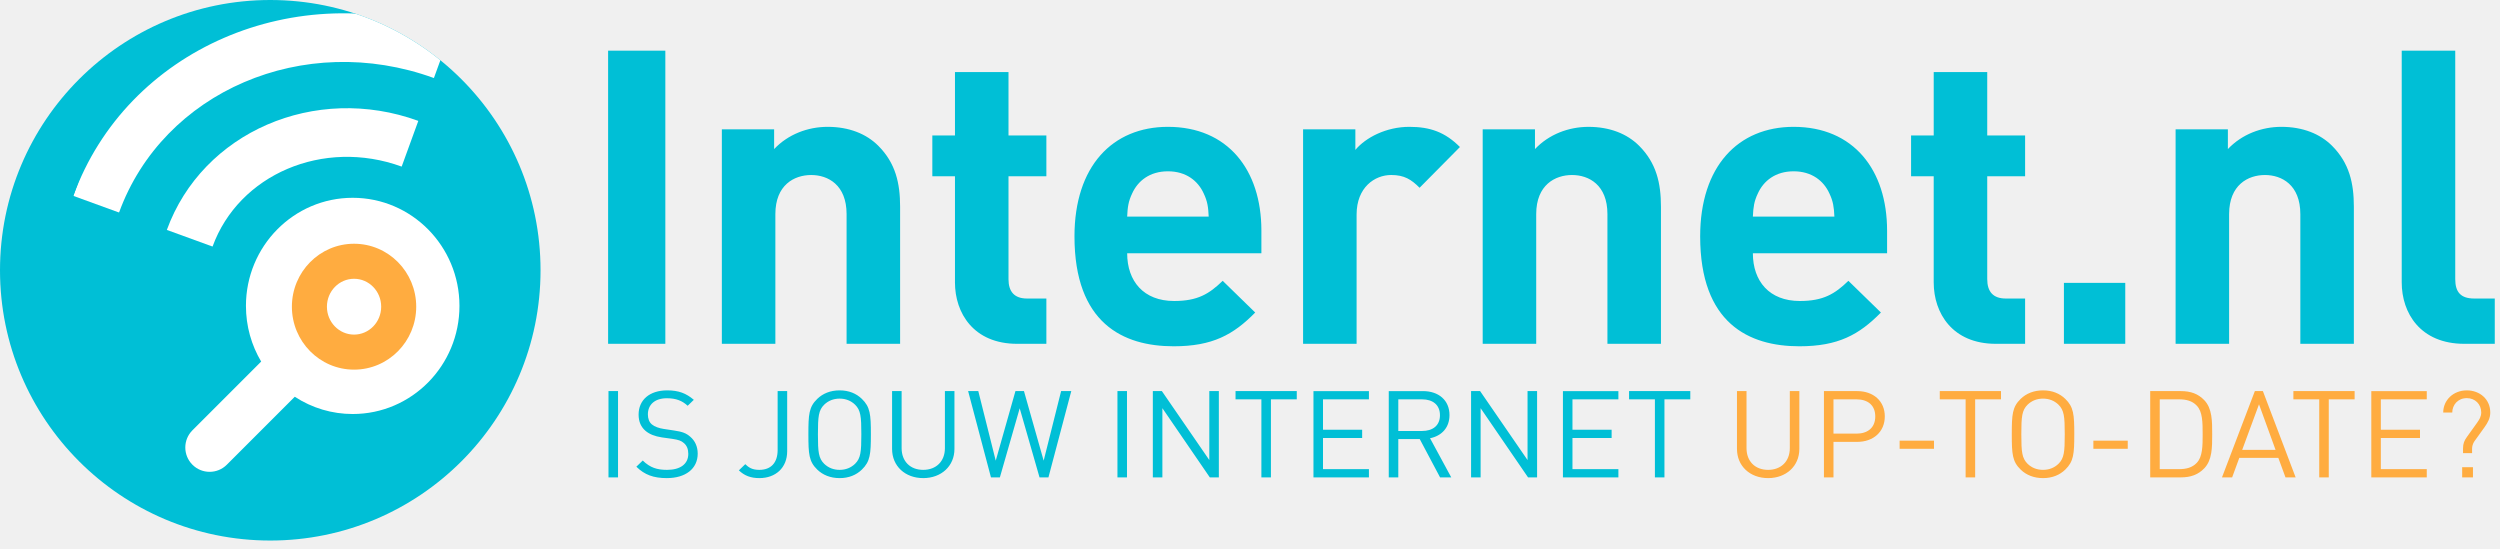
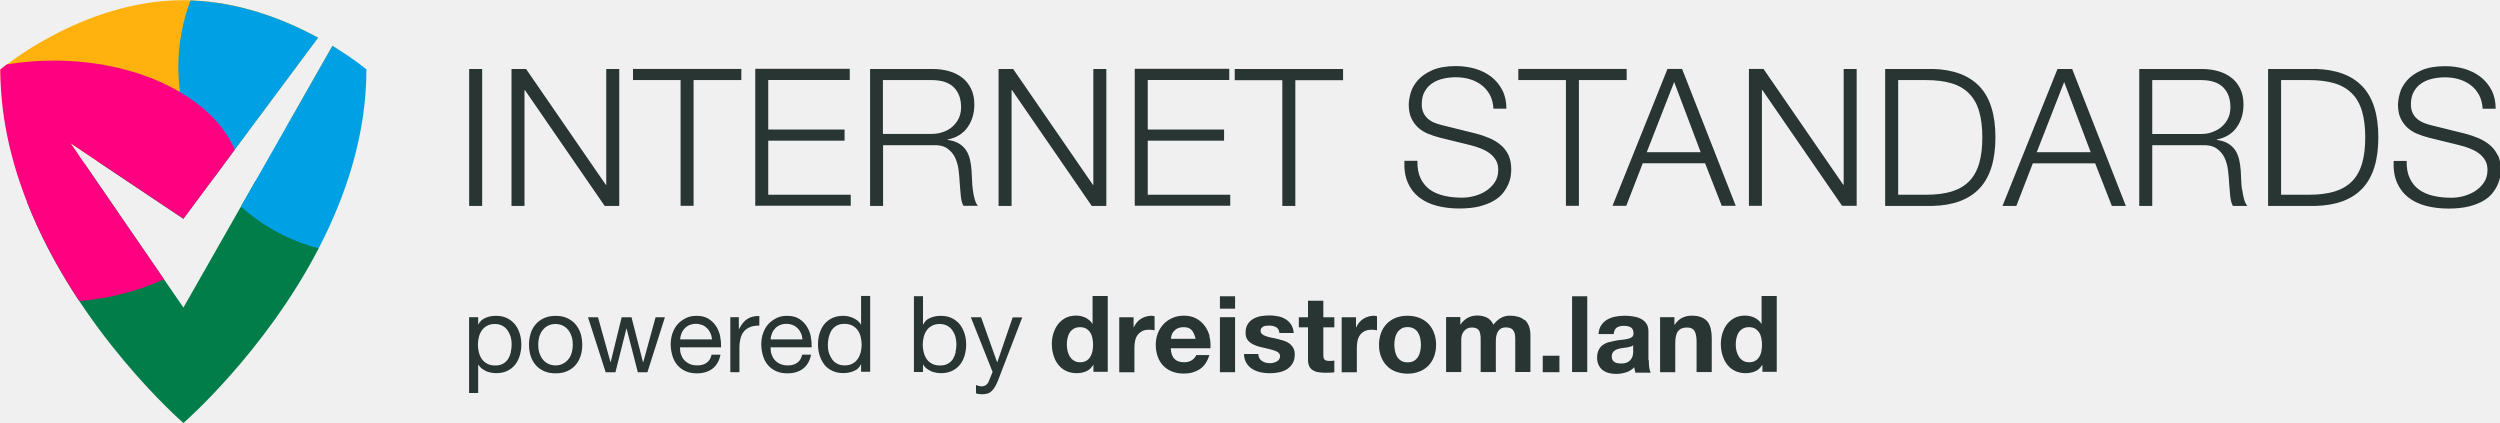
- <svg xmlns="http://www.w3.org/2000/svg" xmlns:xlink="http://www.w3.org/1999/xlink" width="296" height="65" viewBox="0 0 296 65">
-   <defs>
-     <circle id="a" cx="32" cy="32" r="32" />
-     <path id="c" d="M0 0h35.344v33.473H0z" />
-   </defs>
-   <g fill="none" fill-rule="evenodd">
-     <mask id="b" fill="#fff">
-       <use xlink:href="#a" />
-     </mask>
-     <use fill="#00BFD6" xlink:href="#a" />
-     <g mask="url(#b)">
-       <g transform="rotate(20 33.491 52.956)">
-         <mask id="d" fill="#fff">
-           <use xlink:href="#c" />
-         </mask>
-         <g mask="url(#d)" fill-rule="nonzero" fill="#FFF">
-           <path d="M35.344 39.392c3.345 0 6.021-2.636 6.021-5.844s-2.676-5.844-6.021-5.844c-3.345 0-6.021 2.636-6.021 5.844s2.676 5.844 6.02 5.844zm0 5.76c-6.507 0-11.781-5.195-11.781-11.604 0-6.409 5.274-11.604 11.78-11.604 6.507 0 11.782 5.195 11.782 11.604 0 6.409-5.275 11.604-11.781 11.604z" />
-           <path d="M35.344 50.03c9.9 0 17.802-7.485 17.802-16.557 0-9.07-7.902-16.555-17.802-16.555-9.9 0-17.803 7.484-17.803 16.555 0 9.072 7.903 16.556 17.803 16.556zm0 5.76c-13.013 0-23.563-9.992-23.563-22.317 0-12.324 10.55-22.315 23.563-22.315 13.013 0 23.562 9.99 23.562 22.315 0 12.325-10.549 22.316-23.562 22.316z" />
-           <path d="M35.344 61.187c16.407 0 29.584-12.48 29.584-27.714C64.928 18.24 51.75 5.76 35.344 5.76S5.76 18.24 5.76 33.473c0 15.234 13.177 27.714 29.584 27.714zm0 5.76C15.824 66.947 0 51.96 0 33.473 0 14.986 15.824 0 35.344 0c19.52 0 35.344 14.986 35.344 33.473S54.864 66.947 35.344 66.947z" />
-         </g>
-       </g>
-       <path d="M34.903 46.974a12.467 12.467 0 0 0 6.857 2.045c6.98 0 12.64-5.73 12.64-12.8s-5.66-12.8-12.64-12.8-12.64 5.73-12.64 12.8c0 2.41.658 4.665 1.802 6.59l-8.139 8.139a2.88 2.88 0 1 0 4.073 4.073l8.047-8.047z" fill="#FFF" />
-       <path d="M41.92 39.617c1.762 0 3.212-1.468 3.212-3.305 0-1.837-1.45-3.305-3.212-3.305-1.762 0-3.212 1.468-3.212 3.305 0 1.837 1.45 3.305 3.212 3.305zm0 4.148c-4.065 0-7.36-3.337-7.36-7.453s3.295-7.453 7.36-7.453 7.36 3.337 7.36 7.453-3.295 7.453-7.36 7.453z" fill="#FFAC40" fill-rule="nonzero" />
-     </g>
-     <path d="M78.776 40.708V6H72v34.708h6.776zm27.797 0V24.475c0-2.779-.536-5.167-2.583-7.215-1.414-1.413-3.461-2.242-5.996-2.242-2.34 0-4.68.878-6.337 2.632v-2.34h-6.19v25.398h6.336V25.352c0-3.46 2.243-4.63 4.241-4.63 1.999 0 4.192 1.17 4.192 4.63v15.356h6.337zm17.318 0v-5.363H121.6c-1.512 0-2.194-.828-2.194-2.29V20.867h4.485v-4.826h-4.485V8.535h-6.337v7.507h-2.681v4.826h2.68v12.576c0 3.608 2.195 7.264 7.362 7.264h3.46zm25.458-10.725v-2.68c0-7.215-3.998-12.285-11.066-12.285-6.58 0-11.065 4.68-11.065 12.967C127.218 38.27 132.97 41 138.966 41c4.582 0 7.068-1.365 9.651-3.997l-3.85-3.754c-1.61 1.56-2.974 2.389-5.753 2.389-3.607 0-5.557-2.34-5.557-5.655h15.892zm-6.24-4.338h-9.652c.049-1.121.146-1.804.585-2.73.683-1.511 2.096-2.632 4.241-2.632 2.145 0 3.559 1.12 4.241 2.632.439.926.536 1.609.585 2.73zm29.748-8.238c-1.755-1.755-3.51-2.389-5.996-2.389-2.73 0-5.167 1.268-6.386 2.73V15.31h-6.19v25.397h6.336V25.4c0-3.217 2.145-4.68 4.095-4.68 1.56 0 2.388.537 3.363 1.512l4.778-4.826zm23.8 23.3V24.476c0-2.779-.536-5.167-2.584-7.215-1.413-1.413-3.46-2.242-5.995-2.242-2.34 0-4.68.878-6.337 2.632v-2.34h-6.191v25.398h6.337V25.352c0-3.46 2.242-4.63 4.24-4.63 2 0 4.193 1.17 4.193 4.63v15.356h6.337zm26.774-10.724v-2.68c0-7.215-3.997-12.285-11.065-12.285-6.581 0-11.066 4.68-11.066 12.967C201.3 38.27 207.052 41 213.048 41c4.582 0 7.068-1.365 9.652-3.997l-3.851-3.754c-1.609 1.56-2.974 2.389-5.752 2.389-3.607 0-5.557-2.34-5.557-5.655h15.891zm-6.24-4.338h-9.651c.048-1.121.146-1.804.585-2.73.682-1.511 2.096-2.632 4.24-2.632 2.145 0 3.56 1.12 4.242 2.632.438.926.536 1.609.585 2.73zm22.582 15.063v-5.363h-2.29c-1.512 0-2.194-.828-2.194-2.29V20.867h4.484v-4.826h-4.484V8.535h-6.337v7.507h-2.681v4.826h2.68v12.576c0 3.608 2.194 7.264 7.361 7.264h3.461zm11.858 0v-7.215h-7.263v7.215h7.263zm27.066 0V24.475c0-2.779-.536-5.167-2.583-7.215-1.414-1.413-3.461-2.242-5.996-2.242-2.34 0-4.68.878-6.337 2.632v-2.34h-6.19v25.398h6.336V25.352c0-3.46 2.243-4.63 4.241-4.63 1.999 0 4.192 1.17 4.192 4.63v15.356h6.337zm16.684 0v-5.363h-2.437c-1.609 0-2.243-.78-2.243-2.29V6h-6.337v27.444c0 3.608 2.194 7.264 7.41 7.264h3.607z" fill="#00BFD6" />
-     <g>
-       <path d="M73.174 56.522V46.306h-1.13v10.216h1.13zm9.434-2.812c0-.847-.327-1.536-.891-2.01-.476-.415-.936-.587-1.917-.73l-1.233-.187c-.55-.086-1.055-.259-1.382-.531-.327-.273-.475-.689-.475-1.191 0-1.148.817-1.908 2.243-1.908 1.1 0 1.828.3 2.467.89l.728-.704c-.907-.775-1.798-1.119-3.15-1.119-2.095 0-3.388 1.133-3.388 2.87 0 .832.283 1.463.818 1.922.475.402 1.099.646 1.931.775l1.233.172c.758.115 1.055.215 1.382.502.357.302.52.732.52 1.277 0 1.205-.95 1.894-2.511 1.894-1.189 0-2.006-.258-2.882-1.105l-.758.732c.98.961 2.035 1.349 3.61 1.349 2.214 0 3.655-1.105 3.655-2.898zm10.594-.287v-7.117h-1.13v6.973c0 1.507-.787 2.353-2.169 2.353-.876 0-1.277-.301-1.664-.674l-.757.732c.653.63 1.411.918 2.421.918 1.932 0 3.299-1.22 3.299-3.185zm9.91-2.01c0-2.338-.075-3.227-1.07-4.189-.654-.631-1.53-1.004-2.63-1.004-1.1 0-1.99.373-2.644 1.004-.996.962-1.055 1.851-1.055 4.19 0 2.339.059 3.228 1.055 4.19.653.63 1.545 1.004 2.644 1.004 1.1 0 1.976-.373 2.63-1.005.995-.96 1.07-1.85 1.07-4.19zm-1.13 0c0 2.096-.074 2.842-.742 3.502-.49.473-1.115.717-1.828.717-.713 0-1.337-.244-1.827-.717-.669-.66-.743-1.406-.743-3.501 0-2.095.074-2.841.743-3.501.49-.473 1.114-.717 1.827-.717.713 0 1.337.244 1.828.717.668.66.742 1.406.742 3.5zm11.025 1.737v-6.844h-1.13v6.758c0 1.55-1.025 2.568-2.57 2.568s-2.555-1.019-2.555-2.568v-6.758h-1.13v6.844c0 2.037 1.546 3.458 3.685 3.458 2.14 0 3.7-1.42 3.7-3.458zm13.832-6.844h-1.203l-2.066 8.236-2.332-8.236h-1.01l-2.333 8.236-2.065-8.236h-1.204l2.704 10.216h1.055l2.348-8.179 2.347 8.179h1.055l2.704-10.216zm6.597 10.216V46.306h-1.13v10.216h1.13zm10.876 0V46.306h-1.13v8.164l-5.616-8.164h-1.07v10.216h1.13v-8.193l5.616 8.193h1.07zm9.226-9.24v-.976h-7.25v.976h3.06v9.24h1.13v-9.24h3.06zm8.543 9.24v-.976h-5.438V51.86h4.636v-.976h-4.636v-3.601h5.438v-.976h-6.567v10.216h6.567zm9.747 0l-2.511-4.635c1.367-.272 2.303-1.248 2.303-2.74 0-1.765-1.293-2.84-3.135-2.84h-4.056v10.215h1.129v-4.534h2.54l2.407 4.534h1.323zm-1.337-7.36c0 1.248-.877 1.865-2.11 1.865h-2.823v-3.745h2.823c1.233 0 2.11.631 2.11 1.88zm11.5 7.36V46.306h-1.13v8.164l-5.616-8.164h-1.07v10.216h1.13v-8.193l5.616 8.193h1.07zm9.627 0v-.976h-5.438V51.86h4.636v-.976h-4.636v-3.601h5.438v-.976h-6.567v10.216h6.567zm8.513-9.24v-.976h-7.25v.976h3.06v9.24h1.13v-9.24h3.06z" fill="#00BFD6" />
-       <g fill="#FFAC40">
-         <path d="M213.043 53.15v-6.844h-1.13v6.758c0 1.55-1.025 2.568-2.57 2.568s-2.555-1.019-2.555-2.568v-6.758h-1.13v6.844c0 2.037 1.546 3.458 3.685 3.458 2.14 0 3.7-1.42 3.7-3.458zM223.16 49.305c0 1.822-1.352 3.013-3.268 3.013h-2.808v4.204h-1.13V46.306h3.938c1.916 0 3.269 1.177 3.269 2.999zm-1.129 0c0-1.349-.906-2.023-2.228-2.023h-2.72v4.06h2.72c1.322 0 2.228-.689 2.228-2.037zM228.985 53.136v-.962h-4.071v.962zM236.919 47.282v-.976h-7.25v.976h3.06v9.24h1.129v-9.24zM245.595 51.414c0 2.339-.074 3.228-1.07 4.19-.653.63-1.53 1.004-2.63 1.004-1.099 0-1.99-.373-2.644-1.005-.995-.96-1.055-1.85-1.055-4.19 0-2.338.06-3.227 1.055-4.189.654-.631 1.545-1.004 2.645-1.004s1.976.373 2.63 1.004c.995.962 1.07 1.851 1.07 4.19zm-1.129 0c0-2.095-.074-2.841-.743-3.501-.49-.473-1.114-.717-1.827-.717-.713 0-1.337.244-1.828.717-.668.66-.743 1.406-.743 3.5 0 2.096.075 2.842.743 3.502.49.473 1.115.717 1.828.717.713 0 1.337-.244 1.827-.717.669-.66.743-1.406.743-3.501zM251.925 53.136v-.962h-4.071v.962zM261.924 51.414c0 1.564 0 3.056-.936 4.032-.713.746-1.59 1.076-2.779 1.076h-3.625V46.306h3.625c1.189 0 2.066.33 2.779 1.076.936.976.936 2.468.936 4.032zm-1.13 0c0-1.42-.014-2.683-.698-3.386-.535-.574-1.277-.746-2.08-.746h-2.303v8.264h2.303c.803 0 1.545-.172 2.08-.746.684-.703.699-1.966.699-3.386zM271.804 56.522h-1.203l-.847-2.31h-4.621l-.847 2.31h-1.203l3.892-10.216h.951l3.878 10.216zm-2.377-3.257l-1.961-5.395-1.991 5.395h3.952zM278.787 47.282v-.976h-7.25v.976h3.06v9.24h1.13v-9.24zM287.33 56.522v-.976h-5.438V51.86h4.636v-.976h-4.636v-3.601h5.438v-.976h-6.567v10.216zM294.848 48.831c0-1.535-1.218-2.611-2.778-2.611-1.605 0-2.793 1.162-2.793 2.626h1.07c0-.904.668-1.708 1.723-1.708.995 0 1.708.732 1.708 1.693 0 .488-.208.818-.49 1.22l-1.203 1.679c-.312.43-.461.789-.461 1.348v.574h1.07v-.56c0-.229.089-.573.267-.832l1.218-1.693c.387-.545.67-1.061.67-1.736zM292.798 56.522v-1.205h-1.278v1.205z" />
-       </g>
-     </g>
-   </g>
+ <svg xmlns="http://www.w3.org/2000/svg" width="300" height="50.76" viewBox="0 0 300 50.76">
+   <path d="M26.85,19.74c-2.57-1.02-5.38-1.59-8.32-1.59-2.44,0-4.78.39-6.98,1.11l10.45,6.99,4.84-6.51ZM30.67,21.7l-8.66,15.21-11.79-17.17c-2.61,1.04-4.98,2.55-7,4.43,6.08,15.59,18.79,26.59,18.79,26.59,0,0,9.73-8.43,16.24-20.97-1.81-3.29-4.43-6.07-7.58-8.09Z" fill="#007d49" stroke-width="0" />
+   <path d="M22.01.02C9.88.02.05,8.34.05,8.34c0,.51.02,1.01.04,1.51,2.19,3.69,5.41,6.69,9.26,8.63l-.89-1.29,3.68,2.46c2.29.78,4.74,1.21,7.29,1.21s5.18-.46,7.54-1.3l11.2-15.04C34.16,2.33,28.41.02,22.01.02ZM39.89,5.5l-5.51,9.68c2.79-2.48,4.96-5.64,6.25-9.22-.24-.15-.48-.3-.74-.46Z" fill="#ffb20d" stroke-width="0" />
+   <path d="M22.86.06c-.94,2.48-1.46,5.16-1.46,7.97,0,4.95,1.6,9.52,4.31,13.24l12.46-16.74C34.34,2.43,28.91.25,22.86.06ZM39.89,5.5l-10.98,19.29c2.63,2.35,5.81,4.1,9.33,5.01,3.27-6.3,5.73-13.63,5.73-21.47,0,0-1.51-1.28-4.08-2.83Z" fill="#00a0e5" stroke-width="0" />
+   <path d="M19.67,33.5l-11.2-16.31,13.54,9.06,6.16-8.28c-2.59-6.16-11.33-10.7-21.72-10.7-1.94,0-3.83.16-5.63.46-.5.38-.78.61-.78.61C.05,18.97,4.57,28.68,9.51,36.13c3.76-.33,7.23-1.26,10.16-2.63Z" fill="#ff0081" stroke-width="0" />
+   <path d="M115.19,38.93h-.01c-.25-.3-.56-.56-.95-.75-.38-.19-.82-.28-1.34-.28-.46,0-.88.08-1.27.25-.39.16-.67.43-.84.8h-.02v-3.41h-1.09v9.1h1.09v-.88h.02c.12.2.27.36.45.49.18.13.36.23.55.32.2.08.4.13.6.16s.39.05.54.05c.5,0,.94-.09,1.32-.27.38-.18.69-.42.95-.74.25-.3.43-.68.56-1.09.12-.42.19-.86.19-1.32s-.06-.91-.19-1.32c-.13-.42-.32-.78-.56-1.1ZM114.69,42.25c-.07.3-.18.57-.33.82-.15.23-.35.43-.61.57-.25.14-.56.22-.94.22s-.69-.07-.96-.21c-.27-.14-.48-.33-.64-.55-.16-.23-.28-.49-.36-.8-.08-.3-.12-.61-.12-.94,0-.3.04-.61.11-.9s.19-.56.35-.8c.16-.23.38-.42.62-.56.26-.14.56-.22.93-.22s.66.07.91.2c.26.14.47.32.63.55.16.23.29.49.37.78.08.29.12.6.12.9,0,.33-.04.63-.11.95l.02-.02ZM97.31,40.43h0c-.09-.46-.25-.87-.48-1.24-.23-.37-.54-.68-.93-.93s-.88-.36-1.46-.36c-.45,0-.87.08-1.24.26-.37.18-.7.41-.98.71-.28.3-.49.67-.64,1.09-.15.42-.23.88-.23,1.38.01.5.09.96.22,1.39.13.42.33.8.6,1.1.26.3.59.54.97.71.39.18.84.26,1.37.26.75,0,1.37-.19,1.86-.56.49-.38.81-.93.96-1.68h-1.07c-.09.43-.29.76-.59.97-.29.21-.67.32-1.12.32-.35,0-.67-.06-.93-.18-.27-.12-.48-.28-.66-.48-.18-.2-.29-.43-.38-.69s-.11-.54-.11-.82h4.93c.01-.4-.02-.82-.11-1.27ZM92.5,40.73h-.02c.01-.26.07-.49.16-.73.09-.23.22-.42.39-.6.16-.18.35-.3.59-.4.22-.09.48-.14.76-.14s.52.05.75.14c.23.09.42.23.59.4s.29.36.4.6c.11.23.15.47.18.73h-3.78ZM103.33,38.93h.01s-.02.01-.02.01c-.12-.2-.27-.36-.45-.49-.18-.13-.36-.23-.55-.32-.2-.08-.39-.14-.59-.18-.2-.04-.37-.05-.55-.05-.5,0-.94.09-1.32.27-.38.19-.69.43-.95.74-.25.32-.43.68-.56,1.09-.13.42-.19.86-.19,1.32s.06.91.19,1.32c.13.41.32.78.56,1.1s.56.56.95.75c.39.19.82.28,1.34.28.46,0,.88-.08,1.27-.25.39-.16.67-.42.84-.8h.02v.89h1.09v-9.1h-1.09v3.4ZM103.29,42.25v.02c-.08.29-.2.56-.36.8-.16.23-.37.42-.62.56-.26.14-.56.22-.93.22s-.66-.07-.91-.2c-.26-.14-.47-.32-.63-.55-.16-.23-.29-.49-.38-.78-.08-.29-.12-.6-.12-.9,0-.33.04-.63.11-.95.07-.3.18-.57.33-.82.15-.23.36-.43.61-.57.26-.14.56-.22.93-.22s.69.07.96.21c.27.14.48.33.64.55.16.23.29.49.36.8.07.3.12.61.12.94,0,.3-.04.61-.11.9ZM113.62,17.78c.42.28.74.64.97,1.09.22.45.37.97.44,1.54.07.57.12,1.15.15,1.74.01.17.03.37.05.6.01.23.03.46.06.7.02.24.06.47.11.69.05.22.13.41.22.56h1.73c-.17-.2-.3-.48-.4-.84-.1-.36-.17-.74-.22-1.15-.05-.41-.08-.81-.09-1.21-.01-.4-.03-.74-.05-1.01-.03-.49-.1-.95-.2-1.37-.1-.42-.26-.79-.48-1.12-.22-.32-.51-.59-.86-.79-.35-.21-.8-.35-1.33-.42v-.05c1.06-.21,1.86-.71,2.39-1.47.54-.77.81-1.67.81-2.72,0-.74-.13-1.38-.4-1.92-.27-.54-.63-.99-1.08-1.33-.45-.34-.98-.6-1.59-.77-.61-.17-1.25-.25-1.92-.25h-7.52v16.43h1.56v-7.29h5.94c.74-.03,1.31.09,1.74.37ZM105.95,16.08v-6.47h5.84c1.2,0,2.09.29,2.67.87.58.58.87,1.38.87,2.39,0,.51-.1.95-.29,1.35-.19.39-.45.72-.77,1-.32.28-.7.49-1.13.63-.43.15-.88.22-1.36.22h-5.84ZM88.69,39.46h-.01s-.02-.01-.02-.01v-1.39h-1.02v6.6h1.09v-2.93c0-.42.05-.8.13-1.12s.22-.61.41-.83c.19-.23.43-.4.74-.53.3-.13.68-.18,1.11-.18v-1.15c-.59-.01-1.07.11-1.45.36-.39.26-.7.66-.97,1.18ZM195.15,24.7l1.98-5.11h7.48l2,5.11h1.68l-6.44-16.43h-1.75l-6.6,16.43h1.66ZM200.9,9.84l3.18,8.42h-6.47l3.29-8.42ZM74.31,24.7V8.28h-1.56v13.9h-.05l-9.57-13.9h-1.75v16.43h1.56v-13.9h.05l9.57,13.9h1.75ZM102.08,23.37h-9.89v-6.49h9.16v-1.34h-9.16v-5.94h9.78v-1.34h-11.34v16.43h11.46v-1.33ZM61.81,38.93h-.01c-.25-.3-.56-.56-.95-.75-.38-.19-.82-.28-1.34-.28-.46,0-.88.08-1.27.25s-.67.43-.84.8h-.02v-.89h-1.09v9.1h1.09v-3.4h.02c.12.2.27.36.45.49.18.13.36.23.55.32.2.08.4.13.6.16s.39.05.54.05c.5,0,.94-.09,1.32-.27.38-.18.69-.42.95-.74.25-.3.43-.68.56-1.09.12-.42.19-.86.19-1.32s-.06-.91-.19-1.32c-.13-.42-.32-.78-.56-1.1ZM61.31,42.25c-.07.3-.18.57-.33.82-.15.23-.35.43-.61.57-.25.14-.56.22-.94.22s-.69-.07-.96-.21-.48-.33-.64-.55c-.16-.23-.28-.49-.36-.8-.08-.3-.12-.61-.12-.94,0-.3.04-.61.11-.9s.19-.56.35-.8c.16-.23.37-.42.62-.56.26-.14.56-.22.93-.22s.66.07.91.2c.26.14.47.32.63.55.16.23.29.49.38.78.08.29.12.6.12.9,0,.33-.04.63-.11.95l.02-.02ZM81.67,24.7h1.56v-15.09h5.73v-1.34h-13v1.34h5.71v15.09ZM57.86,8.28h-1.56v16.43h1.56V8.28ZM147.62,23.37h-9.89v-6.49h9.16v-1.34h-9.16v-5.94h9.78v-1.34h-11.34v16.43h11.46v-1.33ZM121.39,10.81h.05l9.57,13.9h1.75V8.28h-1.56v13.9h-.05l-9.57-13.9h-1.75v16.43h1.56v-13.9ZM86.44,40.43h0c-.09-.46-.25-.87-.48-1.24-.23-.37-.54-.68-.93-.93-.39-.25-.88-.36-1.46-.36-.45,0-.87.08-1.24.26s-.7.41-.98.71c-.28.3-.49.67-.64,1.09-.15.42-.23.88-.23,1.38.01.5.09.96.22,1.39.13.42.33.8.6,1.1.26.3.59.54.97.71.39.18.84.26,1.37.26.75,0,1.37-.19,1.86-.56.49-.38.81-.93.96-1.68h-1.07c-.09.43-.29.76-.59.97-.29.21-.67.32-1.12.32-.35,0-.67-.06-.93-.18-.27-.12-.48-.28-.66-.48s-.29-.43-.38-.69-.11-.54-.11-.82h4.93c.01-.4-.02-.82-.11-1.27ZM81.64,40.73h-.02c.01-.26.07-.49.16-.73.09-.23.22-.42.39-.6s.35-.3.59-.4c.22-.09.48-.14.76-.14s.52.05.75.14c.23.09.42.23.59.4s.29.36.4.6c.11.23.15.47.18.73h-3.78ZM77.18,43.46h-.02l-1.38-5.39h-1.18l-1.32,5.39h-.02l-1.5-5.39h-1.2l2.12,6.6h1.17l1.32-5.25h.02l1.35,5.25h1.15l2.1-6.6h-1.12l-1.48,5.39ZM69.06,38.91c-.27-.32-.61-.55-1-.74-.4-.18-.86-.27-1.38-.27s-.97.09-1.38.27c-.4.18-.74.42-1.01.74-.27.3-.48.68-.61,1.1-.13.42-.2.88-.2,1.36s.07.94.2,1.35c.13.41.34.78.61,1.09.27.32.61.55,1.01.73.4.18.86.26,1.38.26s.98-.08,1.38-.26c.4-.18.73-.42,1-.73.27-.3.48-.68.61-1.09.14-.42.2-.87.2-1.35s-.07-.94-.2-1.36c-.14-.42-.34-.78-.61-1.1ZM68.57,42.44c-.11.32-.26.57-.45.77-.19.21-.41.36-.66.48-.25.11-.52.16-.8.16s-.55-.06-.8-.16c-.25-.11-.47-.27-.66-.48s-.33-.47-.45-.77c-.11-.3-.16-.67-.16-1.07s.06-.75.16-1.07c.11-.32.26-.57.45-.78.19-.21.41-.38.66-.48.25-.11.52-.16.8-.16s.55.06.8.16c.25.11.47.27.66.48.19.21.33.47.45.78.12.32.16.67.16,1.07s-.06.75-.16,1.07ZM269.03,22.71c-.05-.41-.08-.81-.09-1.21-.01-.4-.03-.74-.05-1.01-.03-.49-.1-.95-.2-1.37-.1-.42-.26-.79-.48-1.12-.22-.32-.51-.59-.86-.79-.35-.21-.8-.35-1.33-.42v-.05c1.06-.21,1.86-.71,2.39-1.47.54-.77.81-1.67.81-2.72,0-.74-.13-1.38-.4-1.92-.27-.54-.63-.99-1.08-1.33-.45-.34-.98-.6-1.59-.77-.61-.17-1.25-.25-1.92-.25h-7.52v16.43h1.56v-7.29h5.94c.74-.03,1.31.09,1.74.37.42.28.74.64.97,1.09.22.45.37.97.44,1.54.07.57.12,1.15.15,1.74.01.17.03.37.05.6.01.23.03.46.06.7.02.24.06.47.11.69.05.22.13.41.22.56h1.73c-.17-.2-.3-.48-.4-.84-.1-.36-.17-.74-.22-1.15ZM265.47,15.86c-.43.15-.88.22-1.36.22h-5.84v-6.47h5.84c1.2,0,2.09.29,2.67.87.58.58.87,1.38.87,2.39,0,.51-.1.95-.29,1.35-.19.39-.45.72-.77,1-.32.28-.7.49-1.13.63ZM197.85,43.22l-.04-.04v-3.43c0-.4-.09-.71-.27-.96-.18-.25-.41-.43-.69-.56-.28-.14-.59-.22-.93-.27-.34-.05-.68-.07-1.01-.07-.36,0-.73.04-1.09.11-.36.07-.69.2-.97.36-.28.16-.53.4-.71.68-.19.28-.29.63-.32,1.05h1.82c.04-.35.15-.61.35-.76s.48-.23.84-.23c.16,0,.32,0,.46.04.14.02.26.06.38.13.11.06.19.15.26.27.06.12.09.27.09.47,0,.19-.05.33-.16.42-.12.09-.28.18-.48.22-.2.05-.43.09-.7.12-.26.02-.53.06-.81.11-.27.05-.54.11-.81.18s-.5.18-.71.33c-.21.14-.38.34-.5.59-.13.25-.2.55-.2.93,0,.34.06.63.18.88s.27.45.48.61c.2.16.45.28.71.35.27.08.56.12.88.12.41,0,.81-.06,1.2-.18s.73-.33,1.02-.62c0,.11.02.22.05.33.02.11.05.21.08.32h1.84c-.08-.14-.14-.34-.18-.61-.04-.27-.05-.56-.05-.86ZM195.96,42.52c-.02.18-.08.34-.18.5-.09.16-.23.3-.43.42s-.47.18-.83.18c-.14,0-.28-.01-.42-.04-.14-.02-.26-.07-.35-.13-.11-.06-.19-.15-.25-.26s-.09-.25-.09-.41c0-.18.03-.3.09-.42s.14-.2.23-.27c.09-.07.21-.13.34-.18s.27-.07.4-.11c.14-.02.29-.05.43-.06s.28-.04.41-.06.26-.06.38-.09c.12-.04.21-.09.29-.16v.68h.01c0,.09,0,.22-.04.4ZM211.39,38.85h0s-.02.01-.02.01c-.2-.33-.48-.56-.83-.74-.35-.16-.73-.25-1.11-.25-.48,0-.91.09-1.28.28-.36.19-.67.45-.91.76s-.42.68-.55,1.09c-.12.41-.19.84-.19,1.28s.06.9.19,1.32c.13.42.3.8.55,1.12s.55.59.93.77c.37.19.81.29,1.3.29.43,0,.82-.08,1.17-.23.34-.15.62-.41.83-.77h.02v.84h1.72v-9.1h-1.82v3.32ZM211.38,42.13c-.05.26-.14.48-.26.68s-.28.36-.48.48c-.2.12-.45.18-.75.18-.28,0-.52-.06-.73-.19-.2-.12-.36-.28-.49-.48-.13-.2-.22-.42-.29-.68-.07-.26-.09-.52-.09-.76,0-.27.02-.54.08-.78.06-.25.14-.47.27-.67.13-.2.29-.35.49-.47s.46-.18.75-.18.54.06.74.18c.2.12.35.27.48.47.13.19.21.41.26.67.05.25.08.52.08.78s-.02.54-.08.78h.02ZM204.92,38.62h0c-.18-.22-.42-.41-.74-.54-.3-.13-.7-.2-1.2-.2-.39,0-.76.08-1.12.26s-.67.46-.89.83h-.04v-.91h-1.72v6.6h1.82v-3.46c0-.67.11-1.16.33-1.45.22-.29.57-.45,1.07-.45.43,0,.74.13.9.4s.26.68.26,1.22v3.73h1.82v-4.05c0-.41-.04-.78-.11-1.11-.07-.33-.2-.62-.37-.86ZM188.65,44.65h1.82v-9.1h-1.82v9.1ZM189.47,24.7v-15.09h5.73v-1.34h-13v1.34h5.71v15.09h1.56ZM185.13,44.66h2v-1.97h-2v1.97ZM299.72,18.63c-.22-.48-.53-.88-.92-1.21-.39-.33-.84-.61-1.36-.83-.51-.22-1.06-.41-1.65-.56l-4-.99c-.34-.08-.66-.18-.95-.3s-.56-.28-.79-.48c-.23-.2-.41-.44-.54-.72-.13-.28-.2-.62-.2-1,0-.61.11-1.13.35-1.54.23-.41.53-.75.91-1,.38-.25.81-.44,1.31-.55.5-.12,1.02-.17,1.55-.17.58,0,1.14.08,1.67.24.53.16,1,.4,1.4.71.41.31.74.71.99,1.17.25.47.39,1.02.43,1.65h1.56c0-.84-.16-1.58-.49-2.22-.33-.64-.77-1.17-1.32-1.6-.55-.43-1.2-.75-1.93-.97-.74-.21-1.51-.32-2.32-.32-1.15,0-2.09.17-2.83.49-.74.33-1.32.73-1.74,1.21-.42.48-.71.98-.86,1.52-.15.54-.23,1.01-.23,1.4,0,.64.1,1.19.31,1.63.21.44.48.82.82,1.13.34.31.73.55,1.18.74.45.18.92.34,1.39.46l3.66.9c.38.09.77.21,1.17.36s.76.33,1.09.56c.33.23.6.51.81.85.21.34.31.74.31,1.2,0,.6-.15,1.11-.44,1.53-.29.42-.66.77-1.09,1.04-.44.27-.91.46-1.41.59s-.97.18-1.4.18c-.75,0-1.46-.07-2.12-.22-.66-.15-1.23-.39-1.71-.72-.48-.34-.86-.79-1.14-1.36-.28-.57-.41-1.27-.39-2.12h-1.56c-.05,1.01.09,1.88.4,2.6.31.72.76,1.31,1.35,1.77.58.46,1.29.8,2.12,1.02.83.22,1.73.33,2.69.33s1.79-.09,2.49-.26c.69-.18,1.27-.41,1.74-.69.47-.28.84-.6,1.1-.95.27-.35.48-.7.62-1.05.15-.34.24-.67.28-.98.04-.31.06-.55.06-.74,0-.67-.11-1.25-.33-1.73ZM277.85,8.28h-5.68v16.43h5.68c2.5-.06,4.38-.76,5.65-2.11,1.26-1.34,1.9-3.38,1.9-6.11s-.63-4.77-1.9-6.11c-1.27-1.34-3.15-2.04-5.65-2.11ZM283.44,19.64c-.26.87-.67,1.59-1.22,2.14-.55.55-1.25.95-2.1,1.21-.85.25-1.87.38-3.05.38h-3.34v-13.76h3.34c1.18,0,2.2.13,3.05.38.85.25,1.55.66,2.1,1.21.55.55.96,1.26,1.22,2.14.26.87.39,1.93.39,3.15s-.13,2.28-.39,3.15ZM182.98,38.38l-.04.04c-.21-.19-.47-.33-.76-.41s-.62-.13-.97-.13c-.46,0-.86.11-1.2.33-.34.22-.6.48-.8.76-.18-.41-.45-.69-.79-.86-.34-.16-.73-.25-1.14-.25s-.82.09-1.16.28-.62.45-.86.8h-.02v-.89h-1.71v6.6h1.82v-3.83c0-.33.05-.59.14-.78.09-.2.21-.35.34-.46s.27-.18.41-.22c.14-.04.26-.06.34-.06.29,0,.5.05.66.14s.26.22.32.39.09.34.11.53c0,.19.01.39.01.59v3.7h1.82v-3.68c0-.2.01-.41.05-.61.04-.2.09-.38.18-.54s.21-.28.37-.39c.15-.09.36-.14.62-.14s.46.05.61.13.26.2.34.34c.08.14.12.32.14.52s.02.4.02.62v3.74h1.82v-4.42c0-.42-.06-.78-.18-1.09-.12-.3-.28-.55-.49-.74ZM221.24,22.17h-.05l-9.57-13.9h-1.75v16.43h1.56v-13.9h.05l9.57,13.9h1.75V8.28h-1.56v13.9ZM246.9,8.28l-6.6,16.43h1.66l1.98-5.11h7.48l2,5.11h1.68l-6.44-16.43h-1.75ZM244.41,18.26l3.29-8.42,3.18,8.42h-6.47ZM231.9,8.28h-5.68v16.43h5.68c2.5-.06,4.38-.76,5.65-2.11,1.26-1.34,1.9-3.38,1.9-6.11s-.63-4.77-1.9-6.11c-1.27-1.34-3.15-2.04-5.65-2.11ZM237.49,19.64c-.26.87-.67,1.59-1.22,2.14-.55.55-1.25.95-2.1,1.21-.85.25-1.87.38-3.05.38h-3.34v-13.76h3.34c1.18,0,2.2.13,3.05.38.85.25,1.55.66,2.1,1.21.55.55.96,1.26,1.22,2.14.26.87.39,1.93.39,3.15s-.13,2.28-.39,3.15ZM145.13,40.33h.02c-.12-.46-.32-.87-.59-1.24-.27-.36-.61-.66-1.03-.88s-.9-.33-1.46-.33c-.5,0-.96.09-1.37.27-.41.18-.77.42-1.07.74-.29.32-.53.68-.69,1.1-.16.42-.25.88-.25,1.38s.08.97.23,1.41c.15.42.37.8.67,1.1.29.3.64.54,1.05.7.41.16.88.25,1.41.25.75,0,1.38-.18,1.91-.52.53-.34.91-.9,1.17-1.7h-1.59c-.06.2-.22.4-.48.59-.27.19-.57.27-.95.27-.52,0-.9-.13-1.17-.4-.27-.26-.42-.69-.45-1.28h4.76c.04-.52,0-1-.13-1.46ZM140.52,40.66h-.01c0-.13.04-.27.08-.43s.13-.32.25-.46.27-.27.46-.36.43-.15.73-.15c.45,0,.77.12.98.36.21.25.36.59.46,1.04h-2.94ZM146.39,44.66h1.82v-6.6h-1.82v6.6ZM177.55,24.76c.69-.18,1.27-.41,1.74-.69.47-.28.84-.6,1.1-.95.27-.35.48-.7.62-1.05.15-.34.24-.67.28-.98.04-.31.06-.55.06-.74,0-.67-.11-1.25-.33-1.73-.22-.48-.53-.88-.92-1.21-.39-.33-.84-.61-1.36-.83-.51-.22-1.06-.41-1.65-.56l-4-.99c-.34-.08-.66-.18-.95-.3-.3-.12-.56-.28-.79-.48-.23-.2-.41-.44-.54-.72-.13-.28-.2-.62-.2-1,0-.61.11-1.13.35-1.54.23-.41.53-.75.91-1,.38-.25.81-.44,1.31-.55.5-.12,1.02-.17,1.55-.17.58,0,1.14.08,1.67.24.53.16,1,.4,1.4.71.41.31.74.71.99,1.17.25.47.39,1.02.42,1.65h1.56c0-.84-.16-1.58-.49-2.22-.33-.64-.77-1.17-1.32-1.6-.55-.43-1.2-.75-1.93-.97-.74-.21-1.51-.32-2.32-.32-1.15,0-2.09.17-2.83.49-.74.33-1.32.73-1.74,1.21-.42.48-.71.98-.86,1.52-.15.54-.23,1.01-.23,1.4,0,.64.1,1.19.31,1.63.21.44.48.82.82,1.13.34.31.73.55,1.18.74.45.18.92.34,1.39.46l3.66.9c.38.09.77.21,1.17.36.4.15.76.33,1.09.56.33.23.6.51.81.85.21.34.31.74.31,1.2,0,.6-.15,1.11-.44,1.53-.29.42-.66.77-1.09,1.04-.44.27-.91.46-1.41.59s-.97.18-1.4.18c-.75,0-1.46-.07-2.12-.22-.66-.15-1.23-.39-1.71-.72-.48-.34-.86-.79-1.14-1.36-.28-.57-.41-1.27-.39-2.12h-1.56c-.05,1.01.09,1.88.4,2.6.31.72.76,1.31,1.35,1.77.58.46,1.29.8,2.12,1.02.83.22,1.73.33,2.69.33s1.79-.09,2.49-.26ZM131.11,38.85h0s-.02.01-.02.01c-.2-.33-.48-.56-.83-.74-.35-.16-.73-.25-1.11-.25-.48,0-.91.09-1.28.28-.36.19-.67.45-.91.76s-.42.68-.55,1.09c-.13.41-.19.84-.19,1.28s.06.9.19,1.32c.12.42.3.8.55,1.12s.55.59.93.77c.38.19.81.29,1.3.29.43,0,.82-.08,1.17-.23.34-.15.62-.41.83-.77h.02v.84h1.72v-9.1h-1.82v3.32ZM131.1,42.13c-.05.26-.14.48-.26.68s-.28.36-.48.48-.45.18-.75.18c-.28,0-.52-.06-.73-.19-.2-.12-.36-.28-.49-.48-.13-.2-.22-.42-.28-.68s-.09-.52-.09-.76c0-.27.02-.54.08-.78s.14-.47.27-.67c.12-.2.28-.35.49-.47s.46-.18.75-.18.54.06.74.18.35.27.48.47c.12.19.21.41.26.67s.08.52.08.78-.02.54-.08.78h.01ZM137.49,38h-.01c-.21.06-.41.15-.6.28-.19.12-.35.27-.49.45s-.26.36-.34.56h-.02v-1.22h-1.72v6.6h1.82v-2.98c0-.29.04-.57.09-.83.06-.26.16-.48.3-.67s.33-.34.55-.46c.22-.12.52-.16.84-.16.11,0,.22,0,.34.02.12.01.22.02.3.05v-1.69c-.14-.05-.28-.06-.4-.06-.23,0-.45.04-.67.11ZM146.39,37.04h1.82v-1.49h-1.82v1.49ZM119.67,43.48v-.02h-.02l-1.92-5.39h-1.23l2.61,6.56-.45,1.11c-.08.2-.19.35-.34.46-.15.11-.34.16-.55.16-.08,0-.19-.01-.32-.05s-.23-.07-.33-.11v1c.12.05.25.07.38.09.13.01.26.02.39.02.23,0,.45-.04.63-.09s.35-.16.49-.3c.14-.14.28-.32.41-.54s.25-.49.38-.82l2.87-7.47h-1.15l-1.85,5.39ZM171.39,38.84c-.29-.3-.66-.54-1.08-.7-.42-.16-.89-.25-1.41-.25s-.98.08-1.41.25c-.42.16-.77.4-1.07.7-.29.3-.53.67-.69,1.1-.16.43-.25.9-.25,1.44s.08,1.01.25,1.43.39.78.69,1.09c.29.3.66.54,1.07.69.41.15.88.25,1.41.25s.98-.08,1.41-.25c.42-.16.78-.4,1.08-.69.29-.3.53-.67.69-1.09.16-.42.25-.9.25-1.43s-.08-1.01-.25-1.44c-.16-.43-.39-.8-.69-1.1ZM170.43,42.14c-.05.25-.14.48-.26.68-.13.2-.29.36-.49.48-.21.12-.47.18-.77.18s-.56-.06-.76-.18-.36-.28-.49-.48c-.12-.2-.21-.42-.26-.68-.05-.25-.08-.5-.08-.77s.02-.53.08-.77c.05-.26.14-.48.26-.68.13-.2.29-.35.49-.48s.46-.19.76-.19.56.06.77.19c.21.12.37.28.49.48.12.2.21.42.26.68s.08.52.08.77-.02.52-.08.77ZM154.76,41.22v.02c-.19-.14-.41-.26-.66-.34-.25-.08-.5-.15-.77-.22-.26-.06-.5-.12-.75-.16s-.47-.11-.66-.18c-.19-.06-.35-.14-.47-.25s-.18-.23-.18-.4c0-.14.04-.25.11-.33s.15-.14.25-.19.21-.07.33-.08c.12-.01.23-.02.33-.02.33,0,.6.06.84.19.23.13.37.36.4.7h1.72c-.04-.41-.14-.75-.32-1.02s-.4-.48-.66-.64c-.27-.16-.56-.28-.9-.34-.34-.07-.68-.11-1.04-.11s-.7.04-1.04.09c-.34.06-.64.18-.91.33-.27.15-.49.37-.66.64s-.25.62-.25,1.04c0,.29.06.54.18.74.12.2.28.36.47.49.2.13.42.23.67.32s.5.15.77.21c.64.14,1.15.27,1.51.41s.54.34.54.61c0,.16-.04.29-.12.4-.08.11-.18.19-.29.26-.12.06-.25.11-.39.14-.14.04-.27.05-.4.05-.18,0-.35-.02-.52-.06-.16-.05-.32-.11-.45-.2s-.23-.2-.32-.34c-.08-.14-.12-.3-.12-.5h-1.72c.01.45.12.81.3,1.1.19.29.42.53.7.7.28.18.61.3.97.39.36.08.74.12,1.12.12s.74-.04,1.1-.11c.36-.07.68-.2.96-.37.28-.18.5-.41.68-.7s.26-.66.26-1.09c0-.3-.06-.56-.18-.77s-.28-.39-.47-.53ZM164.18,38h-.01c-.21.06-.41.15-.6.28-.19.12-.35.27-.49.45s-.26.36-.34.56h-.02v-1.22h-1.72v6.6h1.82v-2.98c0-.29.04-.57.09-.83.06-.26.16-.48.3-.67s.33-.34.55-.46c.23-.11.52-.16.84-.16.11,0,.22,0,.34.02.12.01.22.02.3.05v-1.69c-.14-.05-.28-.06-.4-.06-.23,0-.45.04-.67.11ZM158.79,36.09h-1.83v1.98h-1.1v1.21h1.1v3.89c0,.33.06.6.16.81.11.2.26.36.46.47.19.11.41.19.67.22.26.04.52.06.8.06.18,0,.36,0,.55-.01.19,0,.36-.02.52-.05v-1.41c-.08.01-.18.04-.27.04s-.19.01-.29.01c-.3,0-.52-.05-.61-.15-.11-.11-.15-.3-.15-.61v-3.27h1.32v-1.21h-1.32v-1.98ZM161.17,8.28h-13v1.34h5.71v15.09h1.56v-15.09h5.73v-1.34Z" fill="#283533" stroke-width="0" />
</svg>
